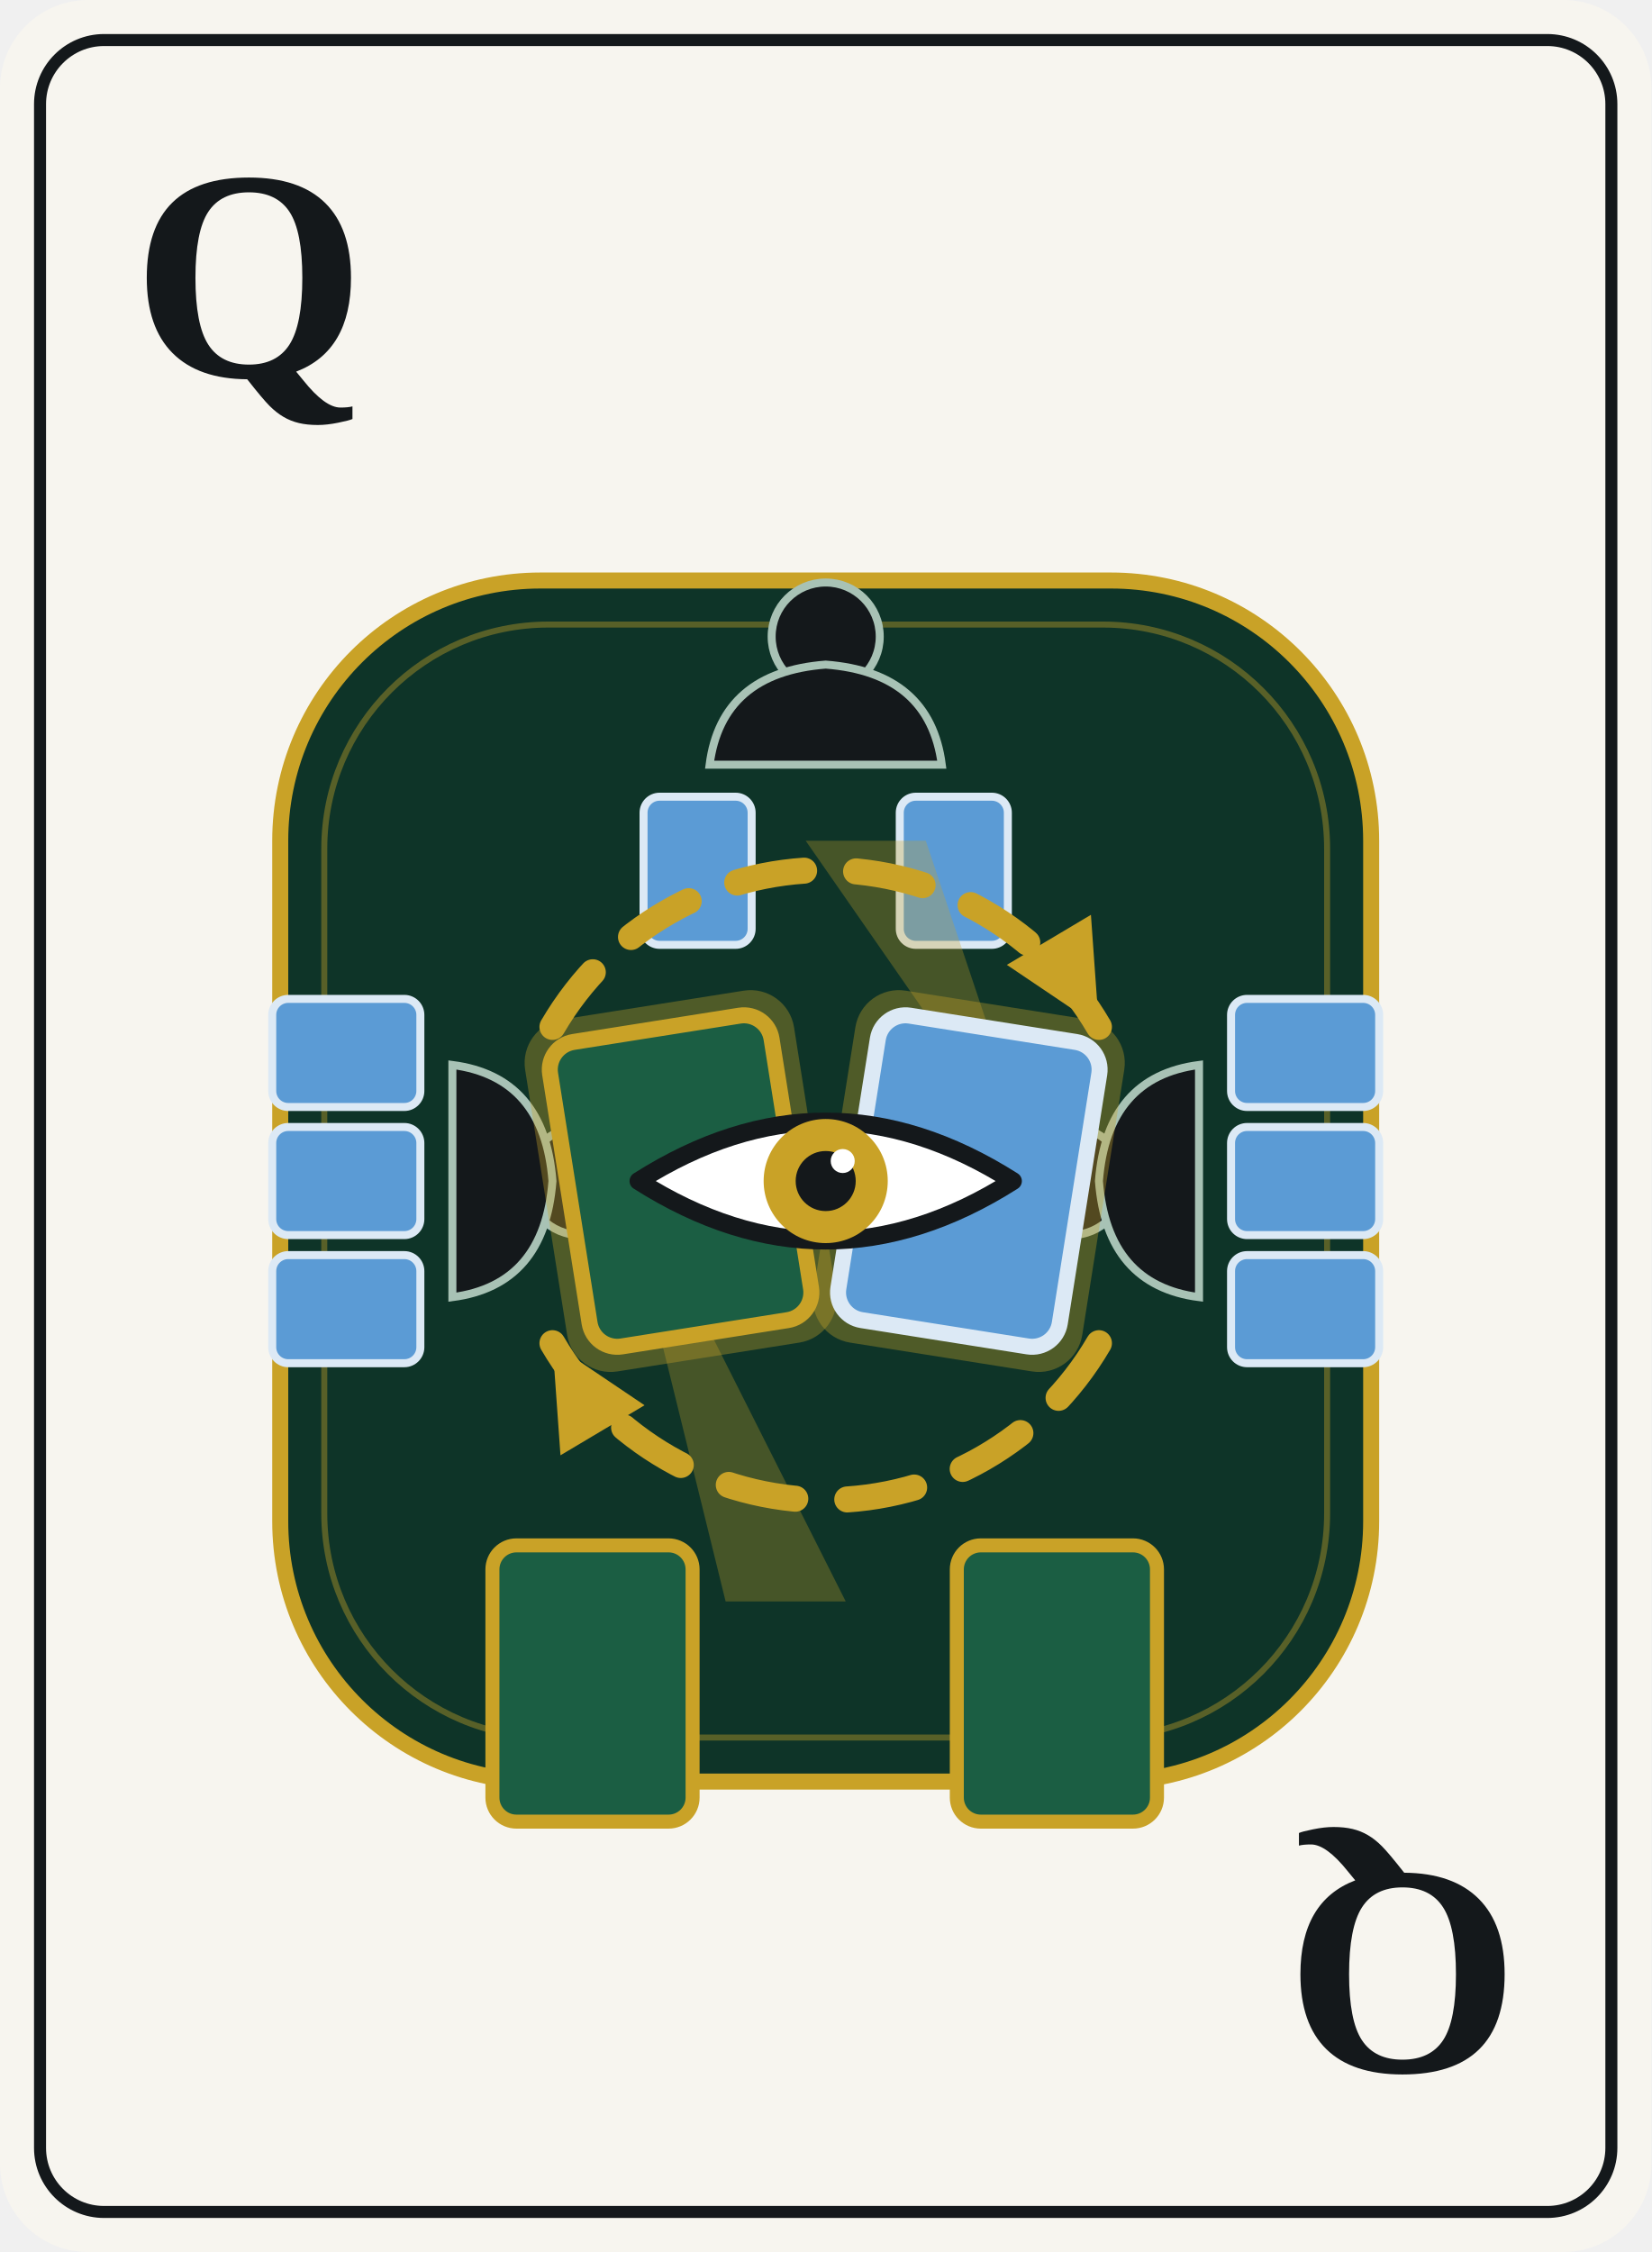
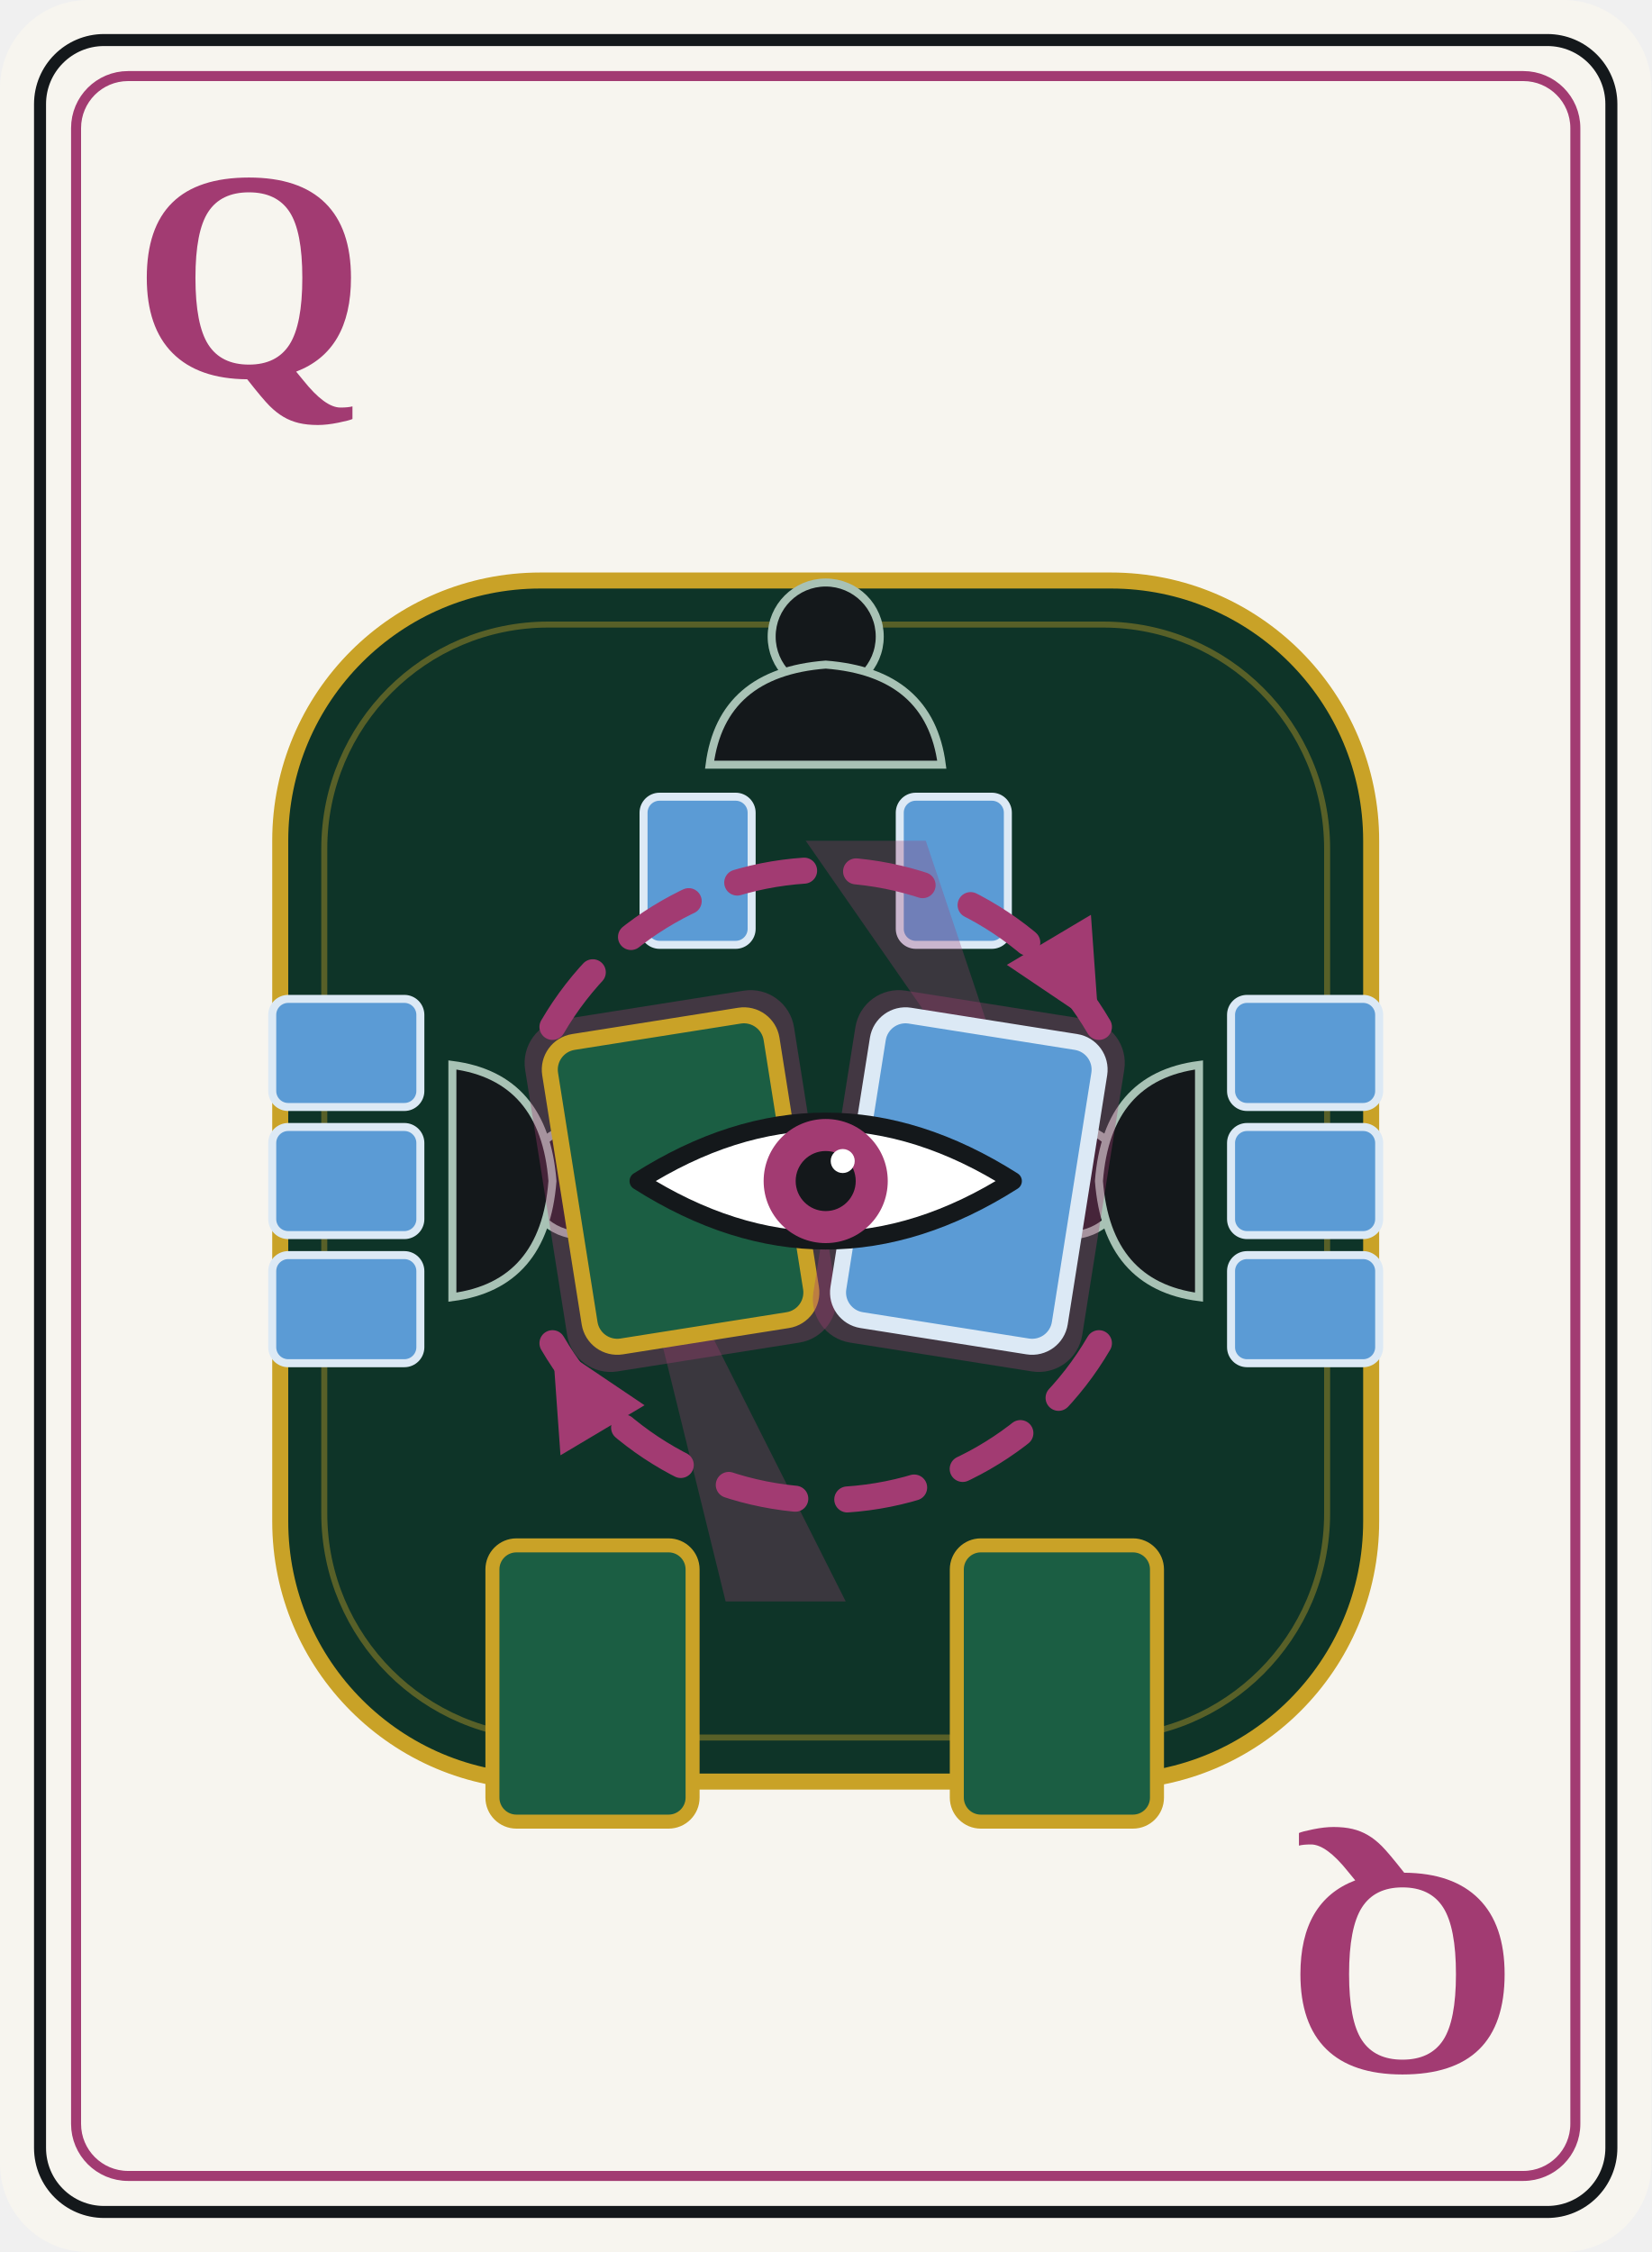
<svg xmlns="http://www.w3.org/2000/svg" viewBox="0 0 825 1125">
  <rect width="825" height="1125" rx="44" fill="#F7F5EF" />
  <rect x="20" y="20" width="785" height="1085" rx="32" fill="none" stroke="#14181B" stroke-width="6" />
-   <text x="66" y="188" font-family="Georgia, 'Times New Roman', serif" font-size="150" font-weight="bold" fill="#14181B">Q</text>
+   <rect x="38" y="38" width="749" height="1049" rx="26" fill="none" stroke="#A23B72" stroke-width="5" />
+   <text x="66" y="188" font-family="Georgia, 'Times New Roman', serif" font-size="150" font-weight="bold" fill="#A23B72">Q</text>
  <g transform="rotate(180 412.5 562.5)">
-     <text x="66" y="188" font-family="Georgia, 'Times New Roman', serif" font-size="150" font-weight="bold" fill="#14181B">Q</text>
+     <text x="66" y="188" font-family="Georgia, 'Times New Roman', serif" font-size="150" font-weight="bold" fill="#A23B72">Q</text>
  </g>
  <rect x="140" y="290" width="545" height="600" rx="130" fill="#0E3428" stroke="#C9A227" stroke-width="8" />
  <rect x="162" y="312" width="501" height="556" rx="112" fill="none" stroke="#C9A227" stroke-width="3" opacity="0.4" />
  <g transform="translate(412.5 384) rotate(0.0)">
    <circle cx="0" cy="-66" r="27" fill="#14181B" stroke="#A8C2B5" stroke-width="4" />
    <path d="M -58,-2 Q -52,-48 0,-52 Q 52,-48 58,-2 Z" fill="#14181B" stroke="#A8C2B5" stroke-width="4" />
    <rect x="-91" y="14" width="54" height="74" rx="8" fill="#5B9BD5" stroke="#DCE9F5" stroke-width="4" />
    <rect x="37" y="14" width="54" height="74" rx="8" fill="#5B9BD5" stroke="#DCE9F5" stroke-width="4" />
  </g>
  <g transform="translate(224 590) rotate(90)">
    <circle cx="0" cy="-66" r="27" fill="#14181B" stroke="#A8C2B5" stroke-width="4" />
    <path d="M -58,-2 Q -52,-48 0,-52 Q 52,-48 58,-2 Z" fill="#14181B" stroke="#A8C2B5" stroke-width="4" />
    <rect x="-91" y="14" width="54" height="74" rx="8" fill="#5B9BD5" stroke="#DCE9F5" stroke-width="4" />
    <rect x="-27" y="14" width="54" height="74" rx="8" fill="#5B9BD5" stroke="#DCE9F5" stroke-width="4" />
    <rect x="37" y="14" width="54" height="74" rx="8" fill="#5B9BD5" stroke="#DCE9F5" stroke-width="4" />
  </g>
  <g transform="translate(601 590) rotate(-90)">
    <circle cx="0" cy="-66" r="27" fill="#14181B" stroke="#A8C2B5" stroke-width="4" />
    <path d="M -58,-2 Q -52,-48 0,-52 Q 52,-48 58,-2 Z" fill="#14181B" stroke="#A8C2B5" stroke-width="4" />
    <rect x="-91" y="14" width="54" height="74" rx="8" fill="#5B9BD5" stroke="#DCE9F5" stroke-width="4" />
    <rect x="-27" y="14" width="54" height="74" rx="8" fill="#5B9BD5" stroke="#DCE9F5" stroke-width="4" />
    <rect x="37" y="14" width="54" height="74" rx="8" fill="#5B9BD5" stroke="#DCE9F5" stroke-width="4" />
  </g>
  <rect x="246" y="772" width="100" height="138" rx="12" fill="#1B5E43" stroke="#C9A227" stroke-width="7" />
  <rect x="478" y="772" width="100" height="138" rx="12" fill="#1B5E43" stroke="#C9A227" stroke-width="7" />
-   <polygon points="362.5,800 422.5,800 352,660 328,660" fill="#C9A227" opacity="0.3" />
-   <polygon points="402.5,420 462.5,420 496,520 472,520" fill="#C9A227" opacity="0.3" />
+   <polygon points="362.5,800 422.5,800 352,660 328,660" fill="#A23B72" opacity="0.3" />
+   <polygon points="402.5,420 462.5,420 496,520 472,520" fill="#A23B72" opacity="0.3" />
  <g transform="rotate(-9 340 590)">
-     <rect x="272.0" y="501.0" width="136" height="178" rx="22" fill="#C9A227" opacity="0.35" />
+     <rect x="272.0" y="501.0" width="136" height="178" rx="22" fill="#A23B72" opacity="0.35" />
    <rect x="284.0" y="513.0" width="112" height="154" rx="14" fill="#1B5E43" stroke="#C9A227" stroke-width="8" />
  </g>
  <g transform="rotate(9 484 590)">
-     <rect x="416.0" y="501.0" width="136" height="178" rx="22" fill="#C9A227" opacity="0.35" />
+     <rect x="416.0" y="501.0" width="136" height="178" rx="22" fill="#A23B72" opacity="0.35" />
    <rect x="428.0" y="513.0" width="112" height="154" rx="14" fill="#5B9BD5" stroke="#DCE9F5" stroke-width="8" />
  </g>
-   <path d="M 276,513 A 158 158 0 0 1 549,513" fill="none" stroke="#C9A227" stroke-width="13" stroke-linecap="round" stroke-dasharray="34 26" />
-   <polygon points="549,513 503,482 545,457" fill="#C9A227" />
-   <path d="M 549,671 A 158 158 0 0 1 276,671" fill="none" stroke="#C9A227" stroke-width="13" stroke-linecap="round" stroke-dasharray="34 26" />
-   <polygon points="276,671 322,702 280,727" fill="#C9A227" />
+   <path d="M 276,513 A 158 158 0 0 1 549,513" fill="none" stroke="#A23B72" stroke-width="13" stroke-linecap="round" stroke-dasharray="34 26" />
+   <polygon points="549,513 503,482 545,457" fill="#A23B72" />
+   <path d="M 549,671 A 158 158 0 0 1 276,671" fill="none" stroke="#A23B72" stroke-width="13" stroke-linecap="round" stroke-dasharray="34 26" />
+   <polygon points="276,671 322,702 280,727" fill="#A23B72" />
  <path d="M 319.0,590 Q 412.5,530.6 506.0,590 Q 412.5,649.4 319.0,590 Z" fill="#FFFFFF" stroke="#14181B" stroke-width="9" stroke-linejoin="round" />
-   <circle cx="412.5" cy="590" r="31" fill="#C9A227" />
+   <circle cx="412.5" cy="590" r="31" fill="#A23B72" />
  <circle cx="412.5" cy="590" r="15" fill="#14181B" />
  <circle cx="421" cy="580" r="6" fill="#FFFFFF" />
</svg>
